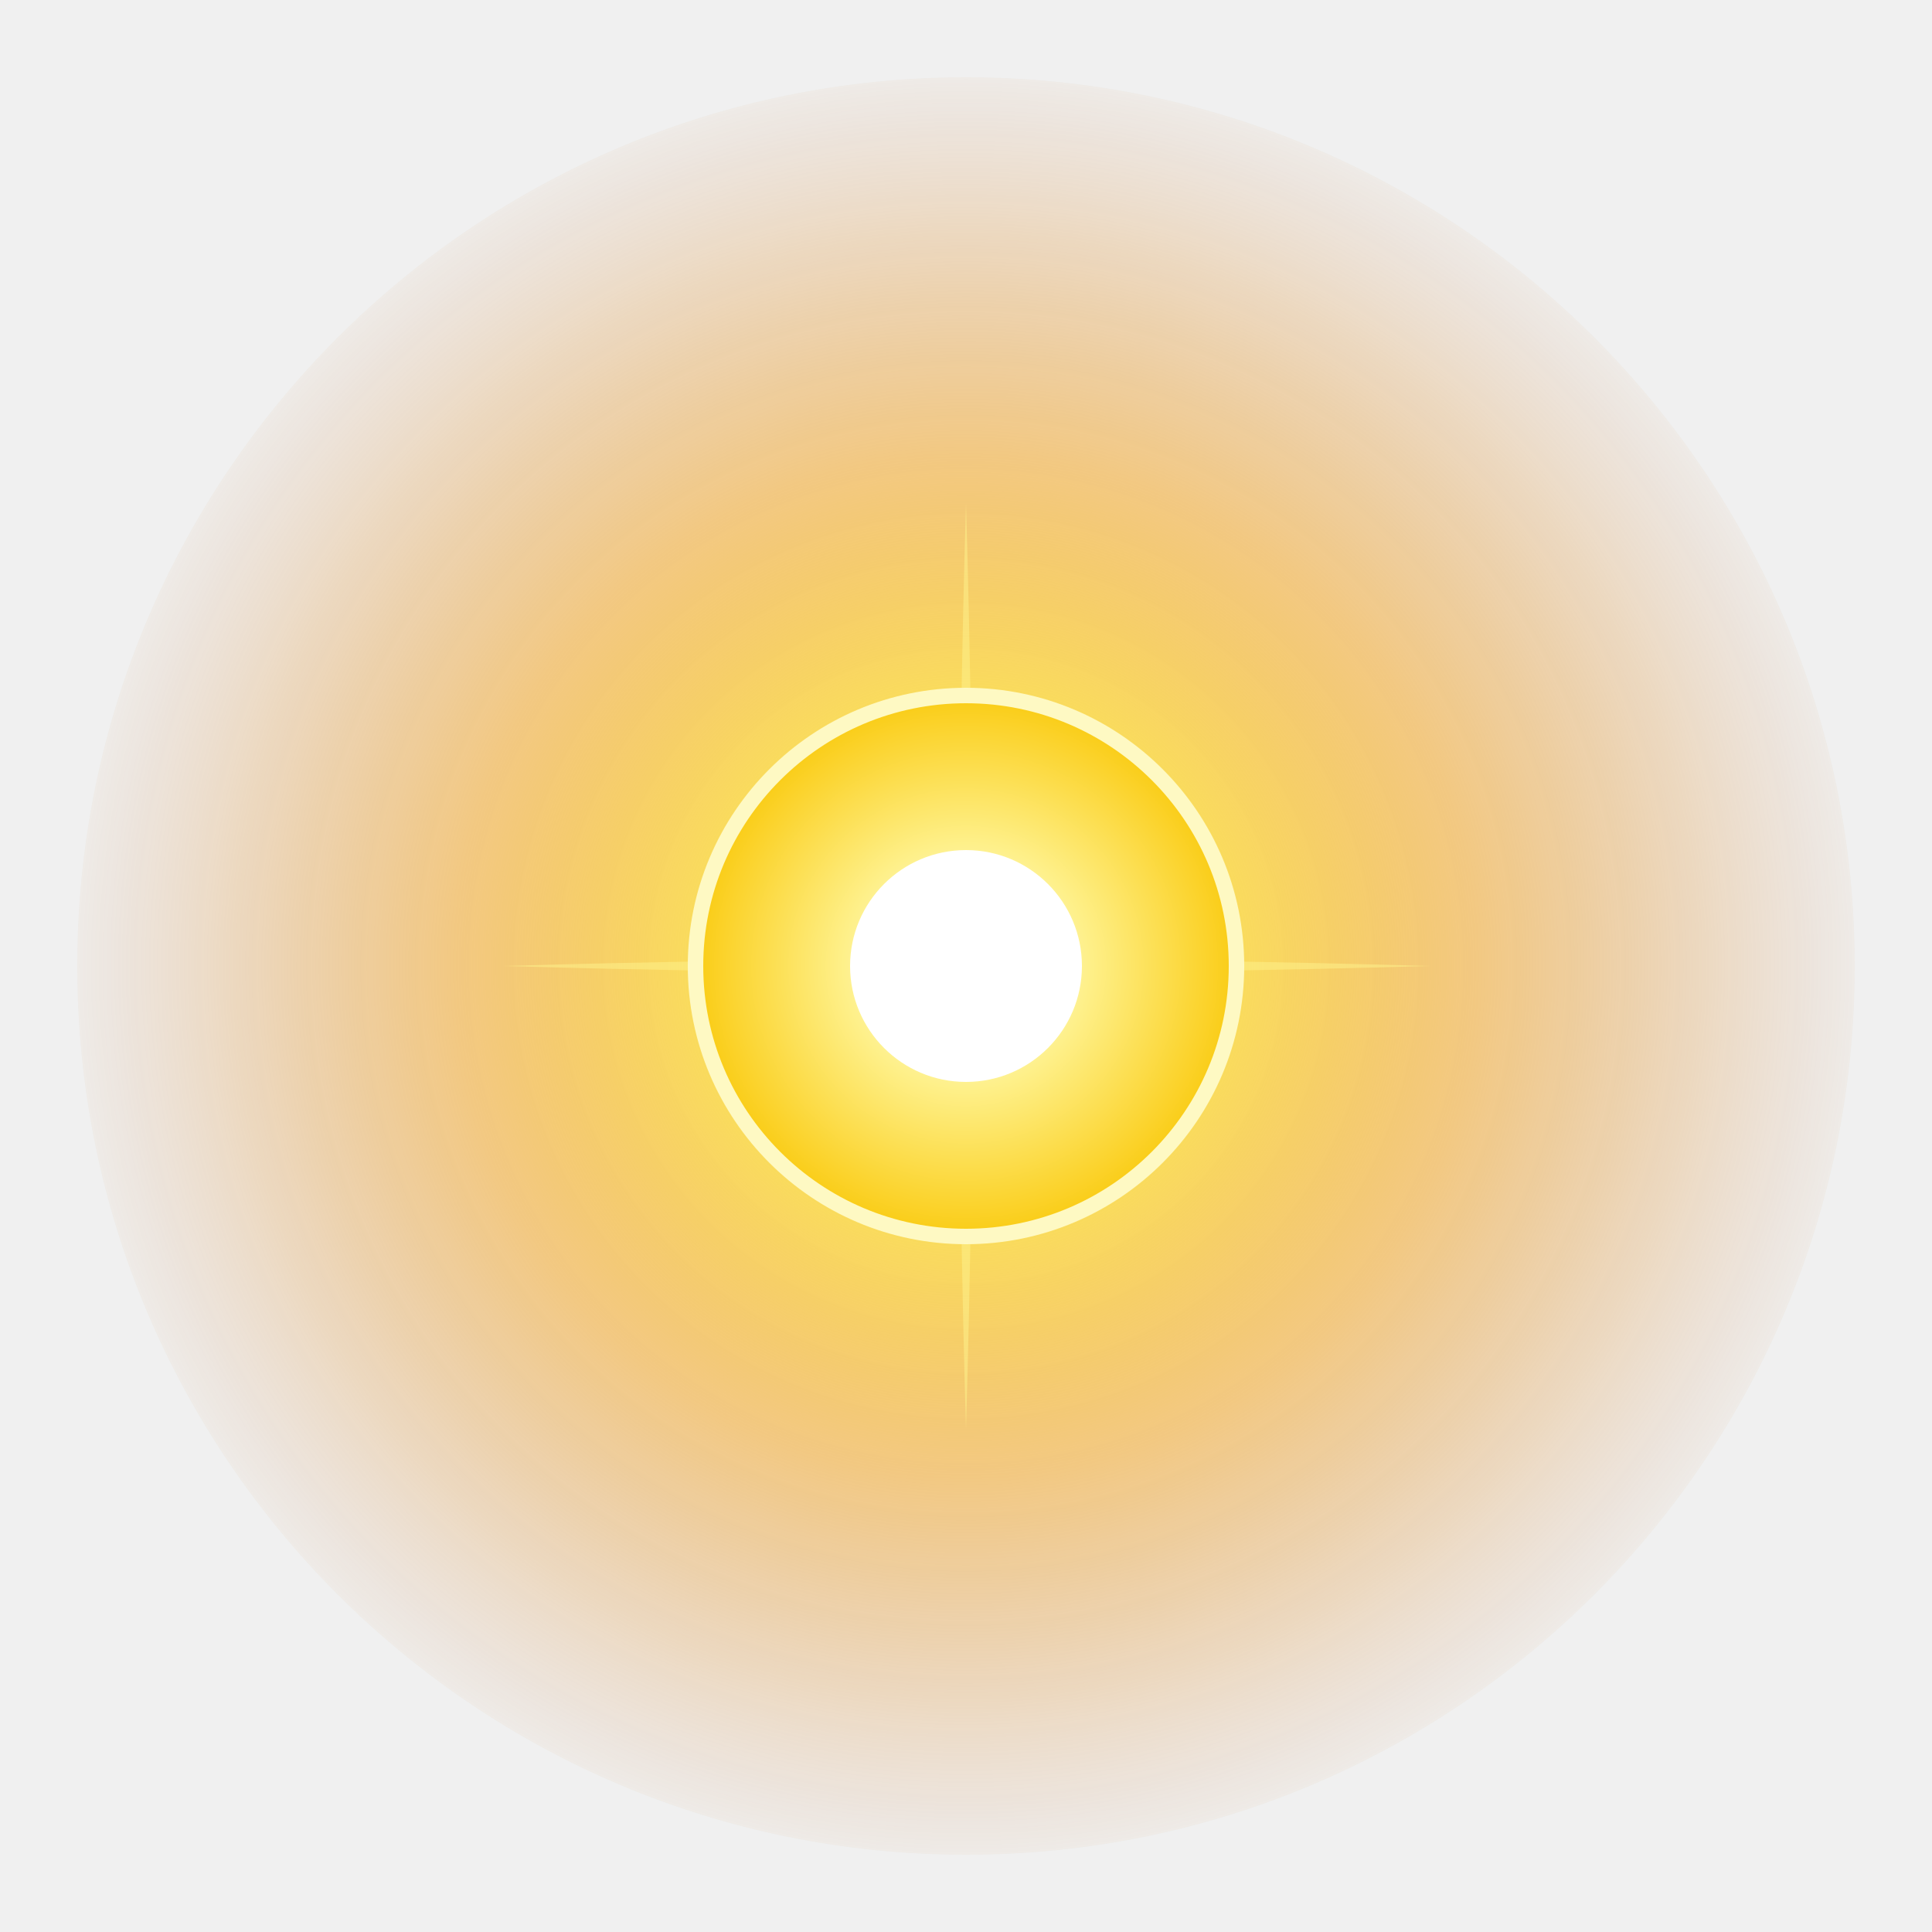
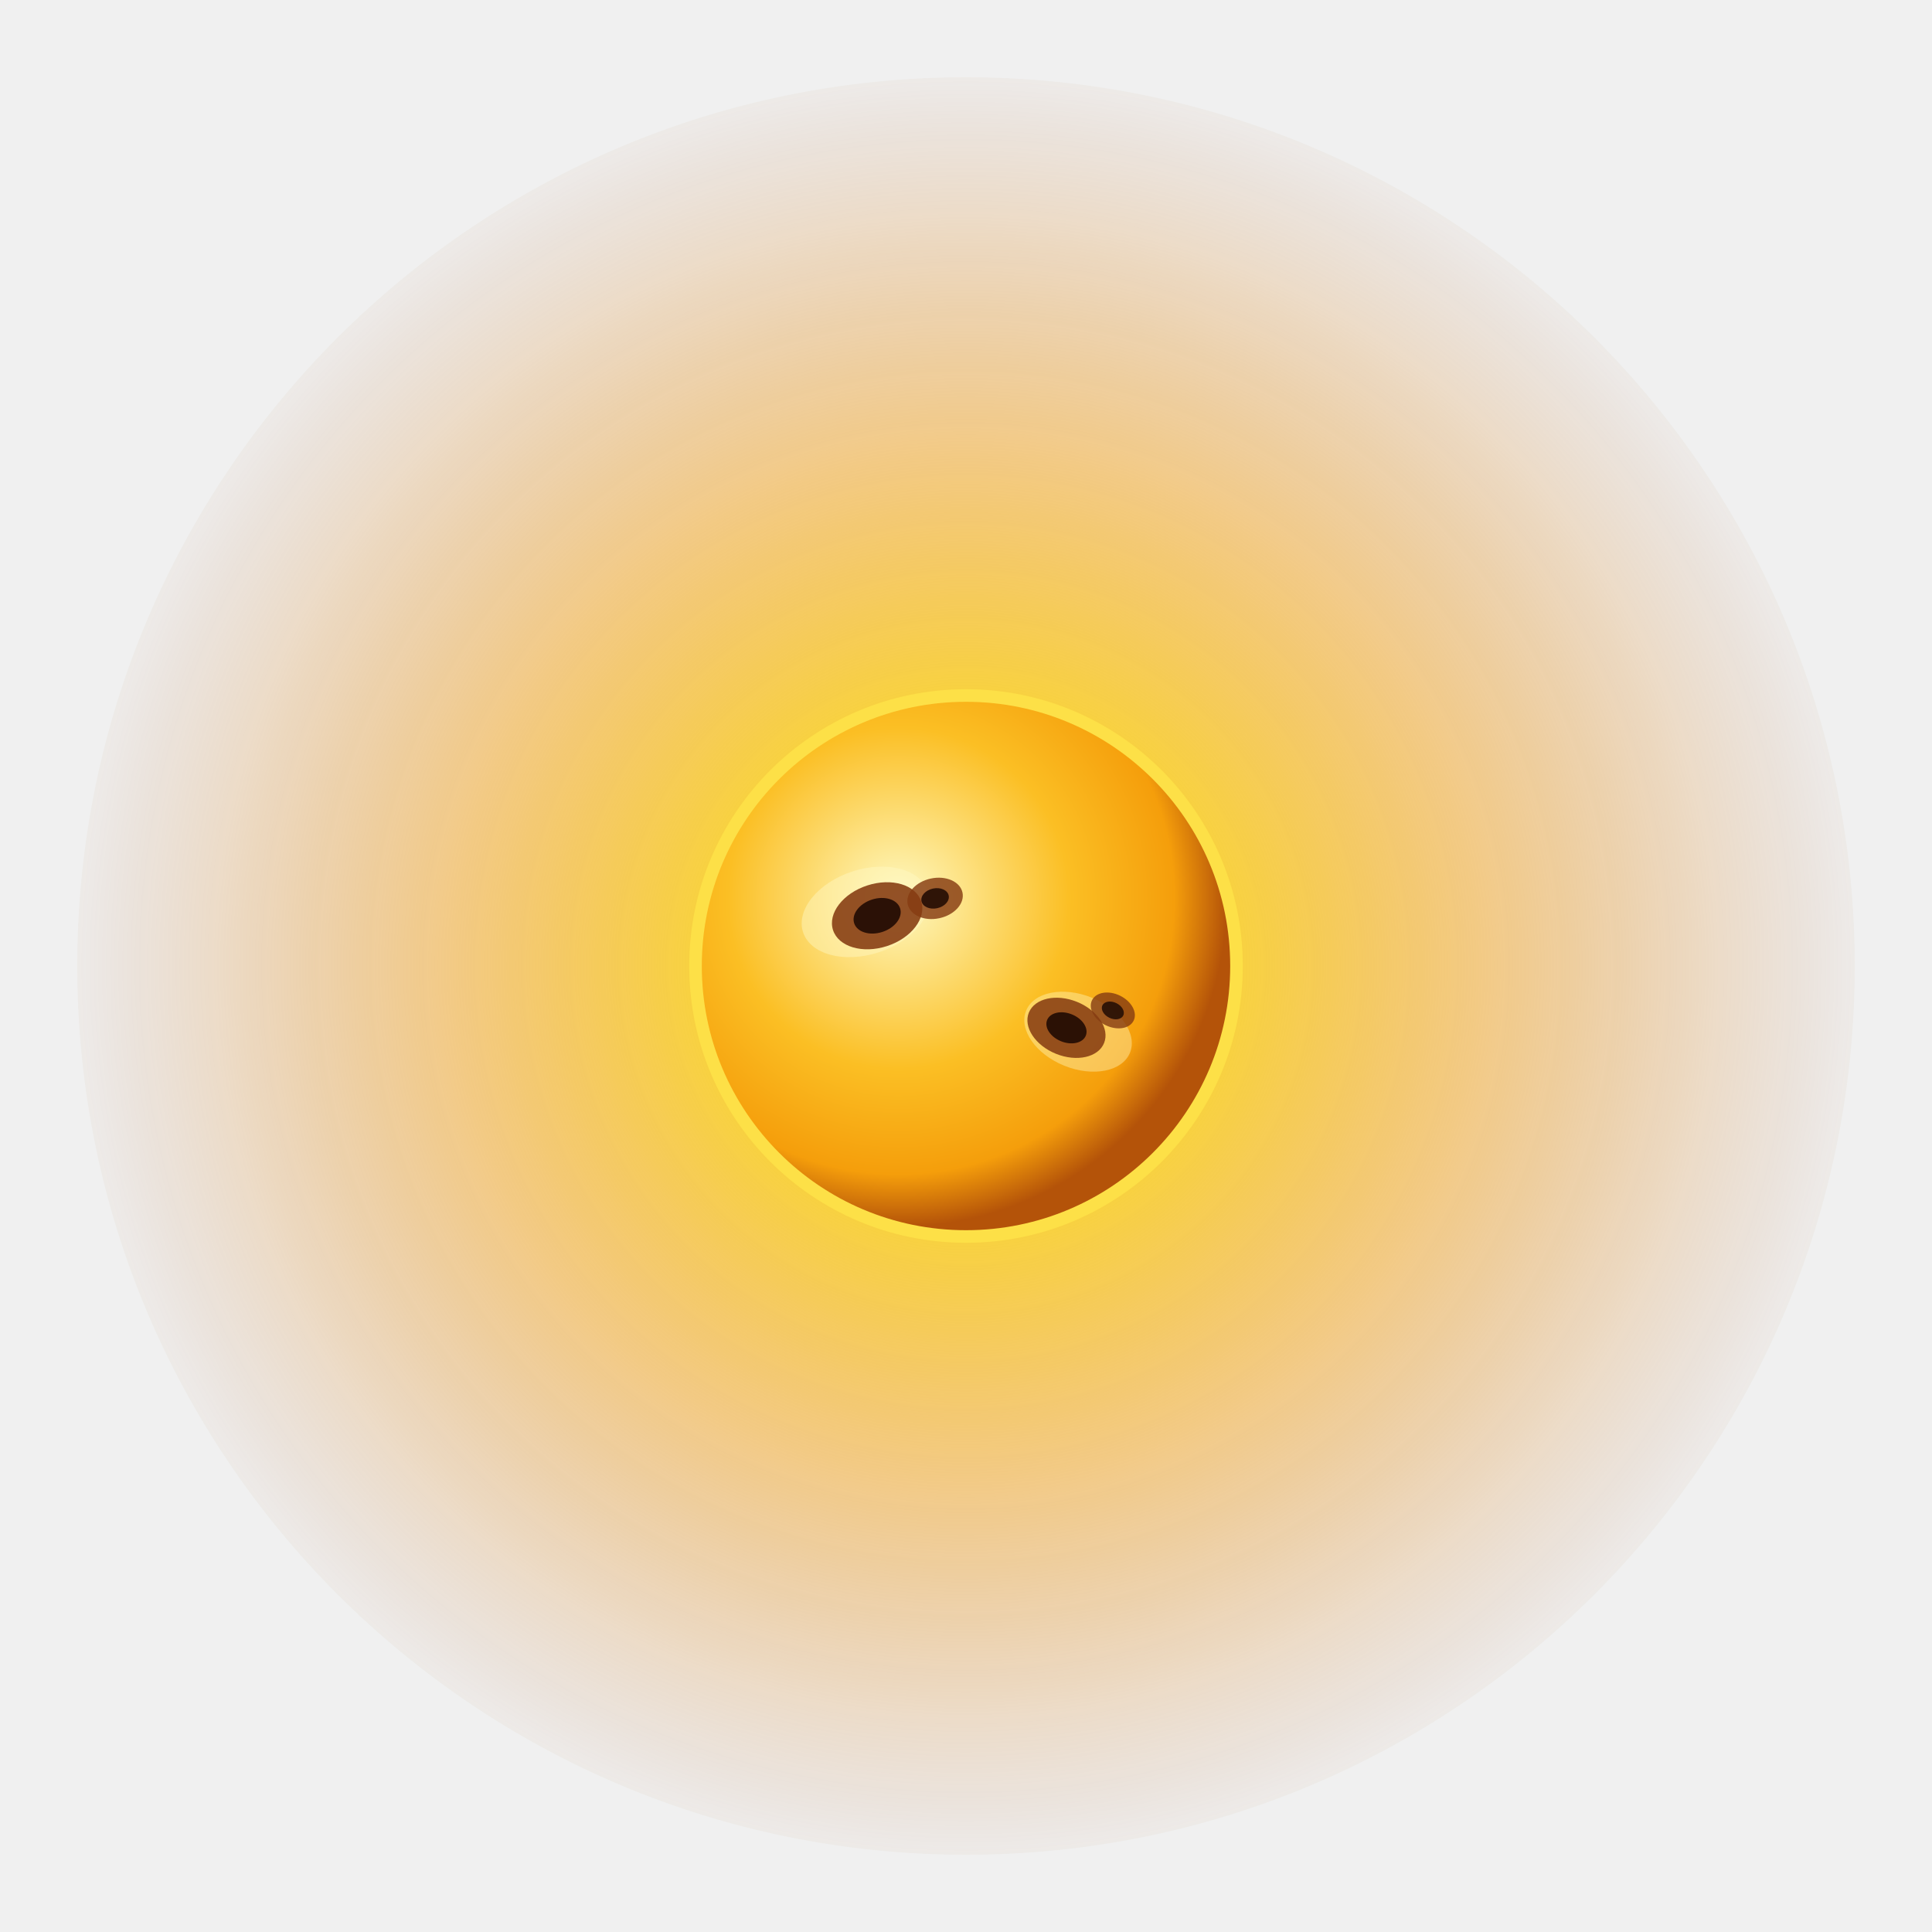
<svg xmlns="http://www.w3.org/2000/svg" viewBox="-50 -50 100 100" width="100" height="100">
  <defs>
    <radialGradient id="g-glow" cx="0" cy="0" r="48" gradientUnits="userSpaceOnUse">
-       <stop offset="0%" stop-color="#fffbeb" stop-opacity="1" />
-       <stop offset="26%" stop-color="#fde047" stop-opacity="0.88" />
-       <stop offset="55%" stop-color="#f59e0b" stop-opacity="0.48" />
-       <stop offset="84%" stop-color="#d97706" stop-opacity="0.15" />
-       <stop offset="100%" stop-color="#b45309" stop-opacity="0" />
+       <stop offset="0%" stop-color="#fef08a" stop-opacity="0.95" />
+       <stop offset="28%" stop-color="#facc15" stop-opacity="0.82" />
+       <stop offset="56%" stop-color="#f59e0b" stop-opacity="0.46" />
+       <stop offset="82%" stop-color="#d97706" stop-opacity="0.16" />
+       <stop offset="100%" stop-color="#92400e" stop-opacity="0" />
    </radialGradient>
-     <radialGradient id="g-core" cx="0" cy="0" r="14" gradientUnits="userSpaceOnUse">
-       <stop offset="0%" stop-color="#ffffff" />
-       <stop offset="45%" stop-color="#fef08a" />
-       <stop offset="100%" stop-color="#facc15" />
+     <radialGradient id="g-core" cx="-3.5" cy="-3.5" r="17" gradientUnits="userSpaceOnUse">
+       <stop offset="0%" stop-color="#fef9c3" />
+       <stop offset="52%" stop-color="#fbbf24" />
+       <stop offset="84%" stop-color="#f59e0b" />
+       <stop offset="100%" stop-color="#b45309" />
    </radialGradient>
  </defs>
  <circle cx="0" cy="0" r="46" fill="url(#g-glow)" />
-   <path d="M -24 0 Q 0 -0.7 24 0 Q 0 0.7 -24 0 Z" fill="#fef08a" opacity="0.55" />
-   <path d="M 0 -24 Q -0.7 0 0 24 Q 0.7 0 0 -24 Z" fill="#fef08a" opacity="0.55" />
-   <circle cx="0" cy="0" r="14" fill="url(#g-core)" stroke="#fef9c3" stroke-width="0.8" />
-   <circle cx="0" cy="0" r="6" fill="#ffffff" />
+   <circle cx="0" cy="0" r="14" fill="url(#g-core)" stroke="#fde047" stroke-width="0.65" />
+   <ellipse cx="-5.2" cy="-2.8" rx="3.4" ry="2.2" transform="rotate(-18 -5.2 -2.8)" fill="#fef9c3" opacity="0.45" />
+   <ellipse cx="5.8" cy="3.4" rx="2.9" ry="1.9" transform="rotate(22 5.8 3.4)" fill="#fef9c3" opacity="0.4" />
+   <ellipse cx="-4.6" cy="-2.6" rx="2.4" ry="1.65" transform="rotate(-18 -4.6 -2.6)" fill="#853b11" opacity="0.88" />
+   <ellipse cx="-4.6" cy="-2.6" rx="1.25" ry="0.88" transform="rotate(-18 -4.6 -2.6)" fill="#260e04" opacity="0.95" />
+   <ellipse cx="-1.6" cy="-3.5" rx="1.45" ry="1.05" transform="rotate(-12 -1.6 -3.5)" fill="#853b11" opacity="0.82" />
+   <ellipse cx="-1.6" cy="-3.5" rx="0.72" ry="0.52" transform="rotate(-12 -1.6 -3.5)" fill="#260e04" opacity="0.92" />
+   <ellipse cx="5.2" cy="3.2" rx="2.1" ry="1.45" transform="rotate(22 5.2 3.2)" fill="#853b11" opacity="0.86" />
+   <ellipse cx="5.2" cy="3.2" rx="1.08" ry="0.75" transform="rotate(22 5.2 3.2)" fill="#260e04" opacity="0.95" />
+   <ellipse cx="7.6" cy="2.3" rx="1.2" ry="0.85" transform="rotate(26 7.6 2.3)" fill="#853b11" opacity="0.8" />
+   <ellipse cx="7.6" cy="2.3" rx="0.6" ry="0.42" transform="rotate(26 7.6 2.3)" fill="#260e04" opacity="0.9" />
</svg>
